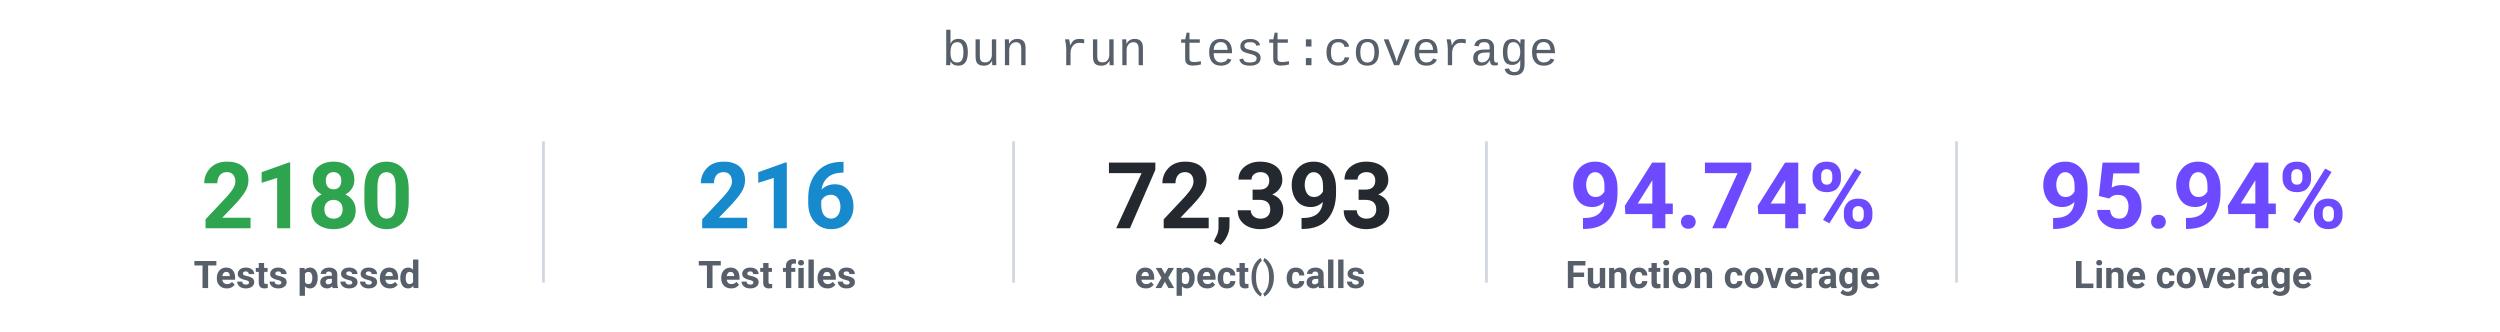
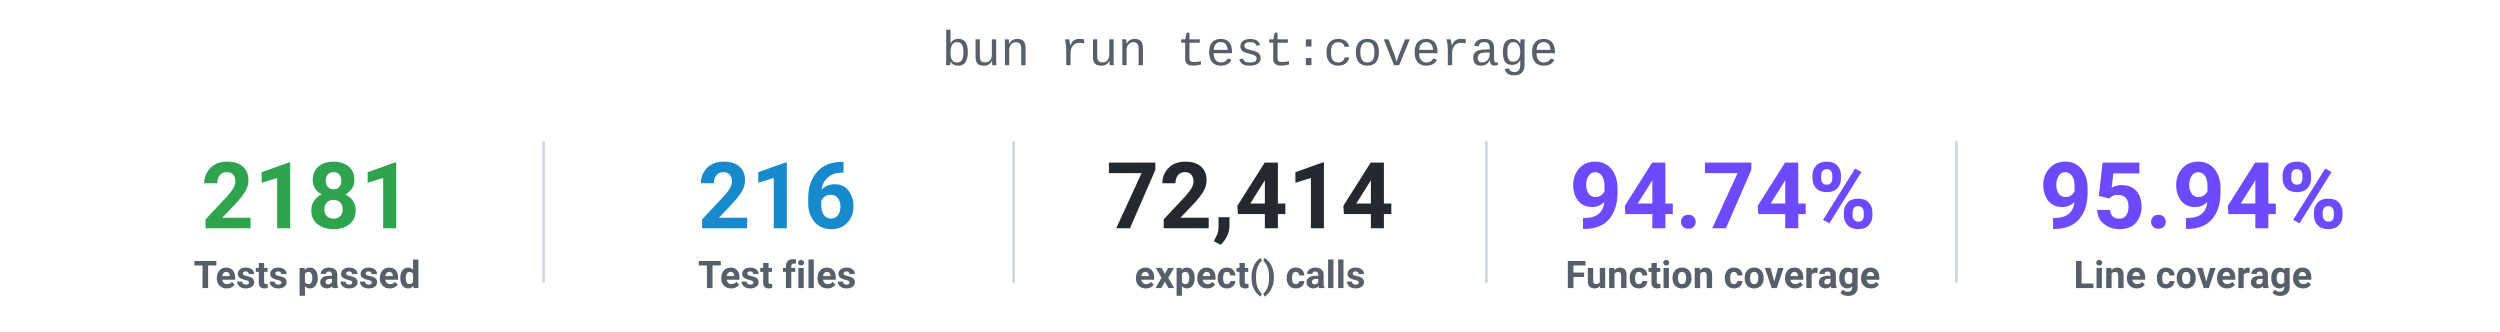
- <svg xmlns="http://www.w3.org/2000/svg" viewBox="0 0 920 122" width="920" height="122" role="img" aria-label="bun run test:coverage — 2180 tests passed, 216 test files, 72,393 expect() calls, 94.74% function coverage, 95.94% line coverage">
+ <svg xmlns="http://www.w3.org/2000/svg" viewBox="0 0 920 122" width="920" height="122" role="img" aria-label="bun run test:coverage — 2181 tests passed, 216 test files, 72,414 expect() calls, 94.74% function coverage, 95.94% line coverage">
  <style>
    .cmd { font-family: ui-monospace, SFMono-Regular, 'SF Mono', Menlo, Consolas, 'Liberation Mono', monospace; font-weight: 500; font-size: 18px; }
    .val { font-family: system-ui, -apple-system, BlinkMacSystemFont, 'Segoe UI', Roboto, sans-serif; font-weight: 700; font-size: 34px; }
    .lbl { font-family: system-ui, -apple-system, BlinkMacSystemFont, 'Segoe UI', Roboto, sans-serif; font-weight: 600; font-size: 14px; }
  </style>
  <text x="460" y="24" text-anchor="middle" class="cmd" fill="#57606a">bun run test:coverage</text>
  <line x1="200" y1="52" x2="200" y2="104" stroke="#d0d7de" stroke-width="1" />
  <line x1="373" y1="52" x2="373" y2="104" stroke="#d0d7de" stroke-width="1" />
  <line x1="547" y1="52" x2="547" y2="104" stroke="#d0d7de" stroke-width="1" />
  <line x1="720" y1="52" x2="720" y2="104" stroke="#d0d7de" stroke-width="1" />
-   <text x="113" y="84" text-anchor="middle" class="val" fill="#2ea44f">2180</text>
+   <text x="113" y="84" text-anchor="middle" class="val" fill="#2ea44f">2181</text>
  <text x="113" y="106" text-anchor="middle" class="lbl" fill="#57606a">Tests passed</text>
  <text x="286" y="84" text-anchor="middle" class="val" fill="#1789cd">216</text>
  <text x="286" y="106" text-anchor="middle" class="lbl" fill="#57606a">Test files</text>
-   <text x="460" y="84" text-anchor="middle" class="val" fill="#24292f">72,393</text>
+   <text x="460" y="84" text-anchor="middle" class="val" fill="#24292f">72,414</text>
  <text x="460" y="106" text-anchor="middle" class="lbl" fill="#57606a">expect() calls</text>
  <text x="634" y="84" text-anchor="middle" class="val" fill="#6d4aff">94.74%</text>
  <text x="634" y="106" text-anchor="middle" class="lbl" fill="#57606a">Function coverage</text>
  <text x="807" y="84" text-anchor="middle" class="val" fill="#6d4aff">95.94%</text>
  <text x="807" y="106" text-anchor="middle" class="lbl" fill="#57606a">Line coverage</text>
</svg>
